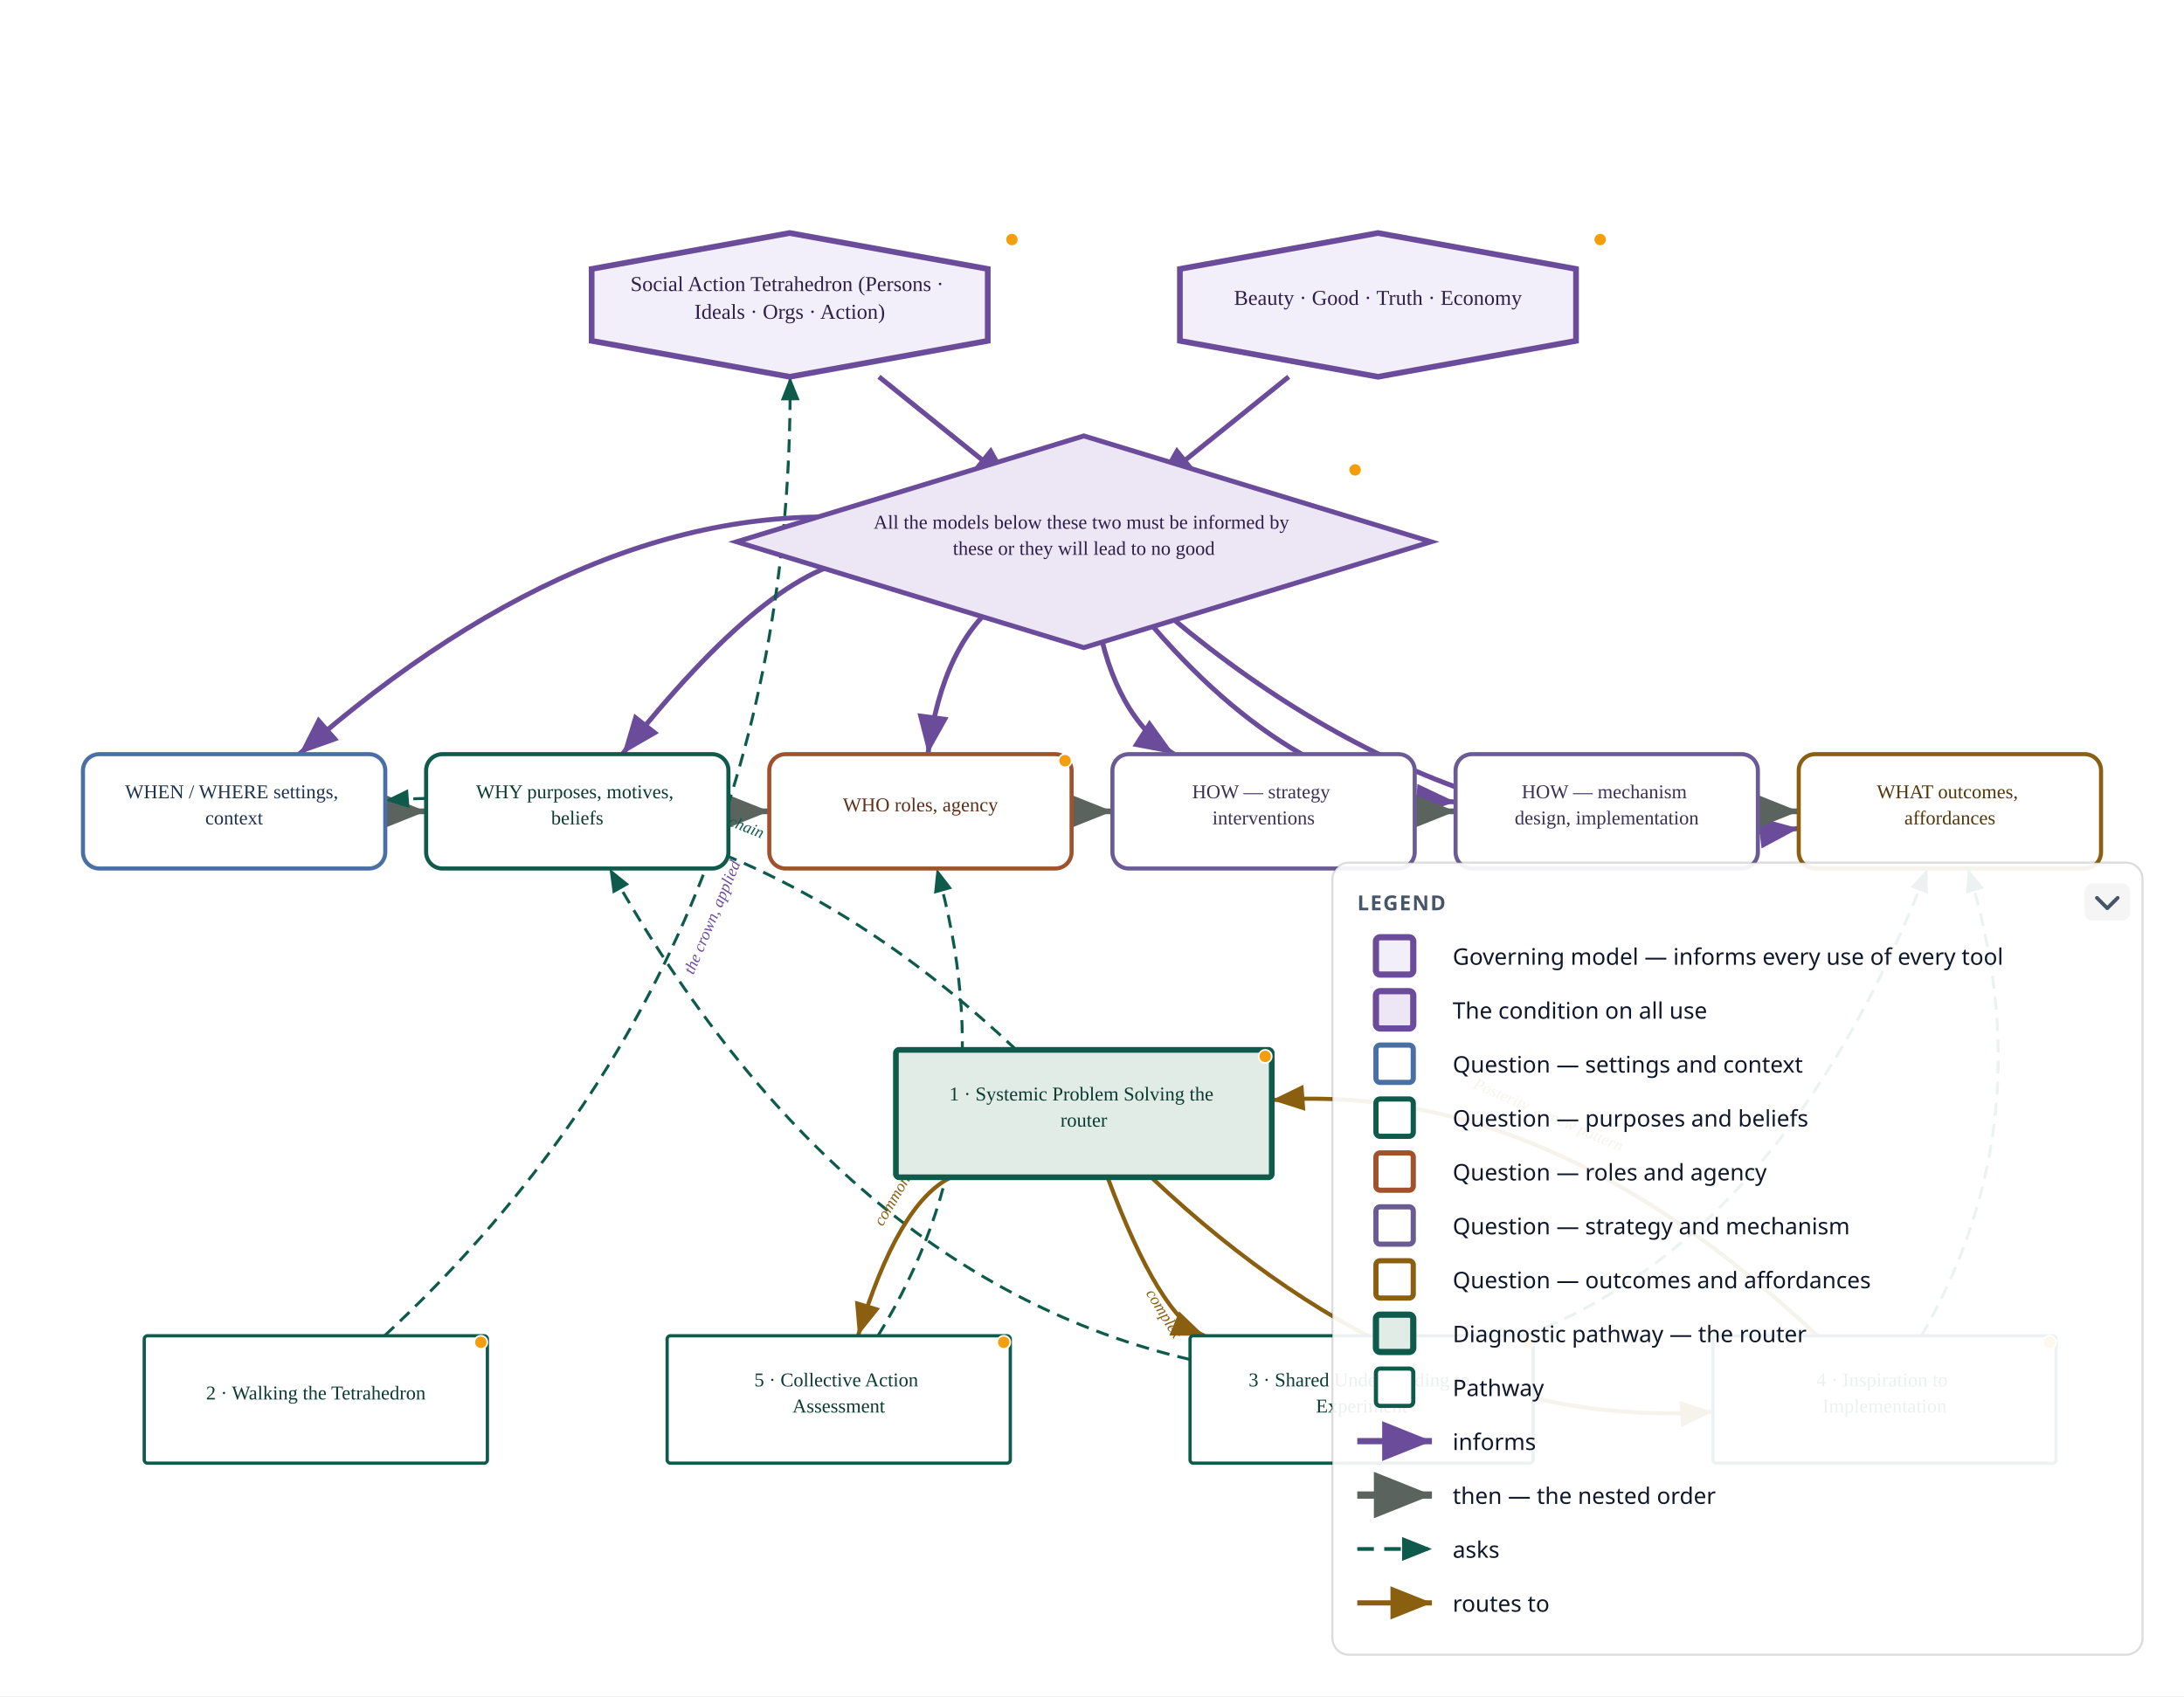
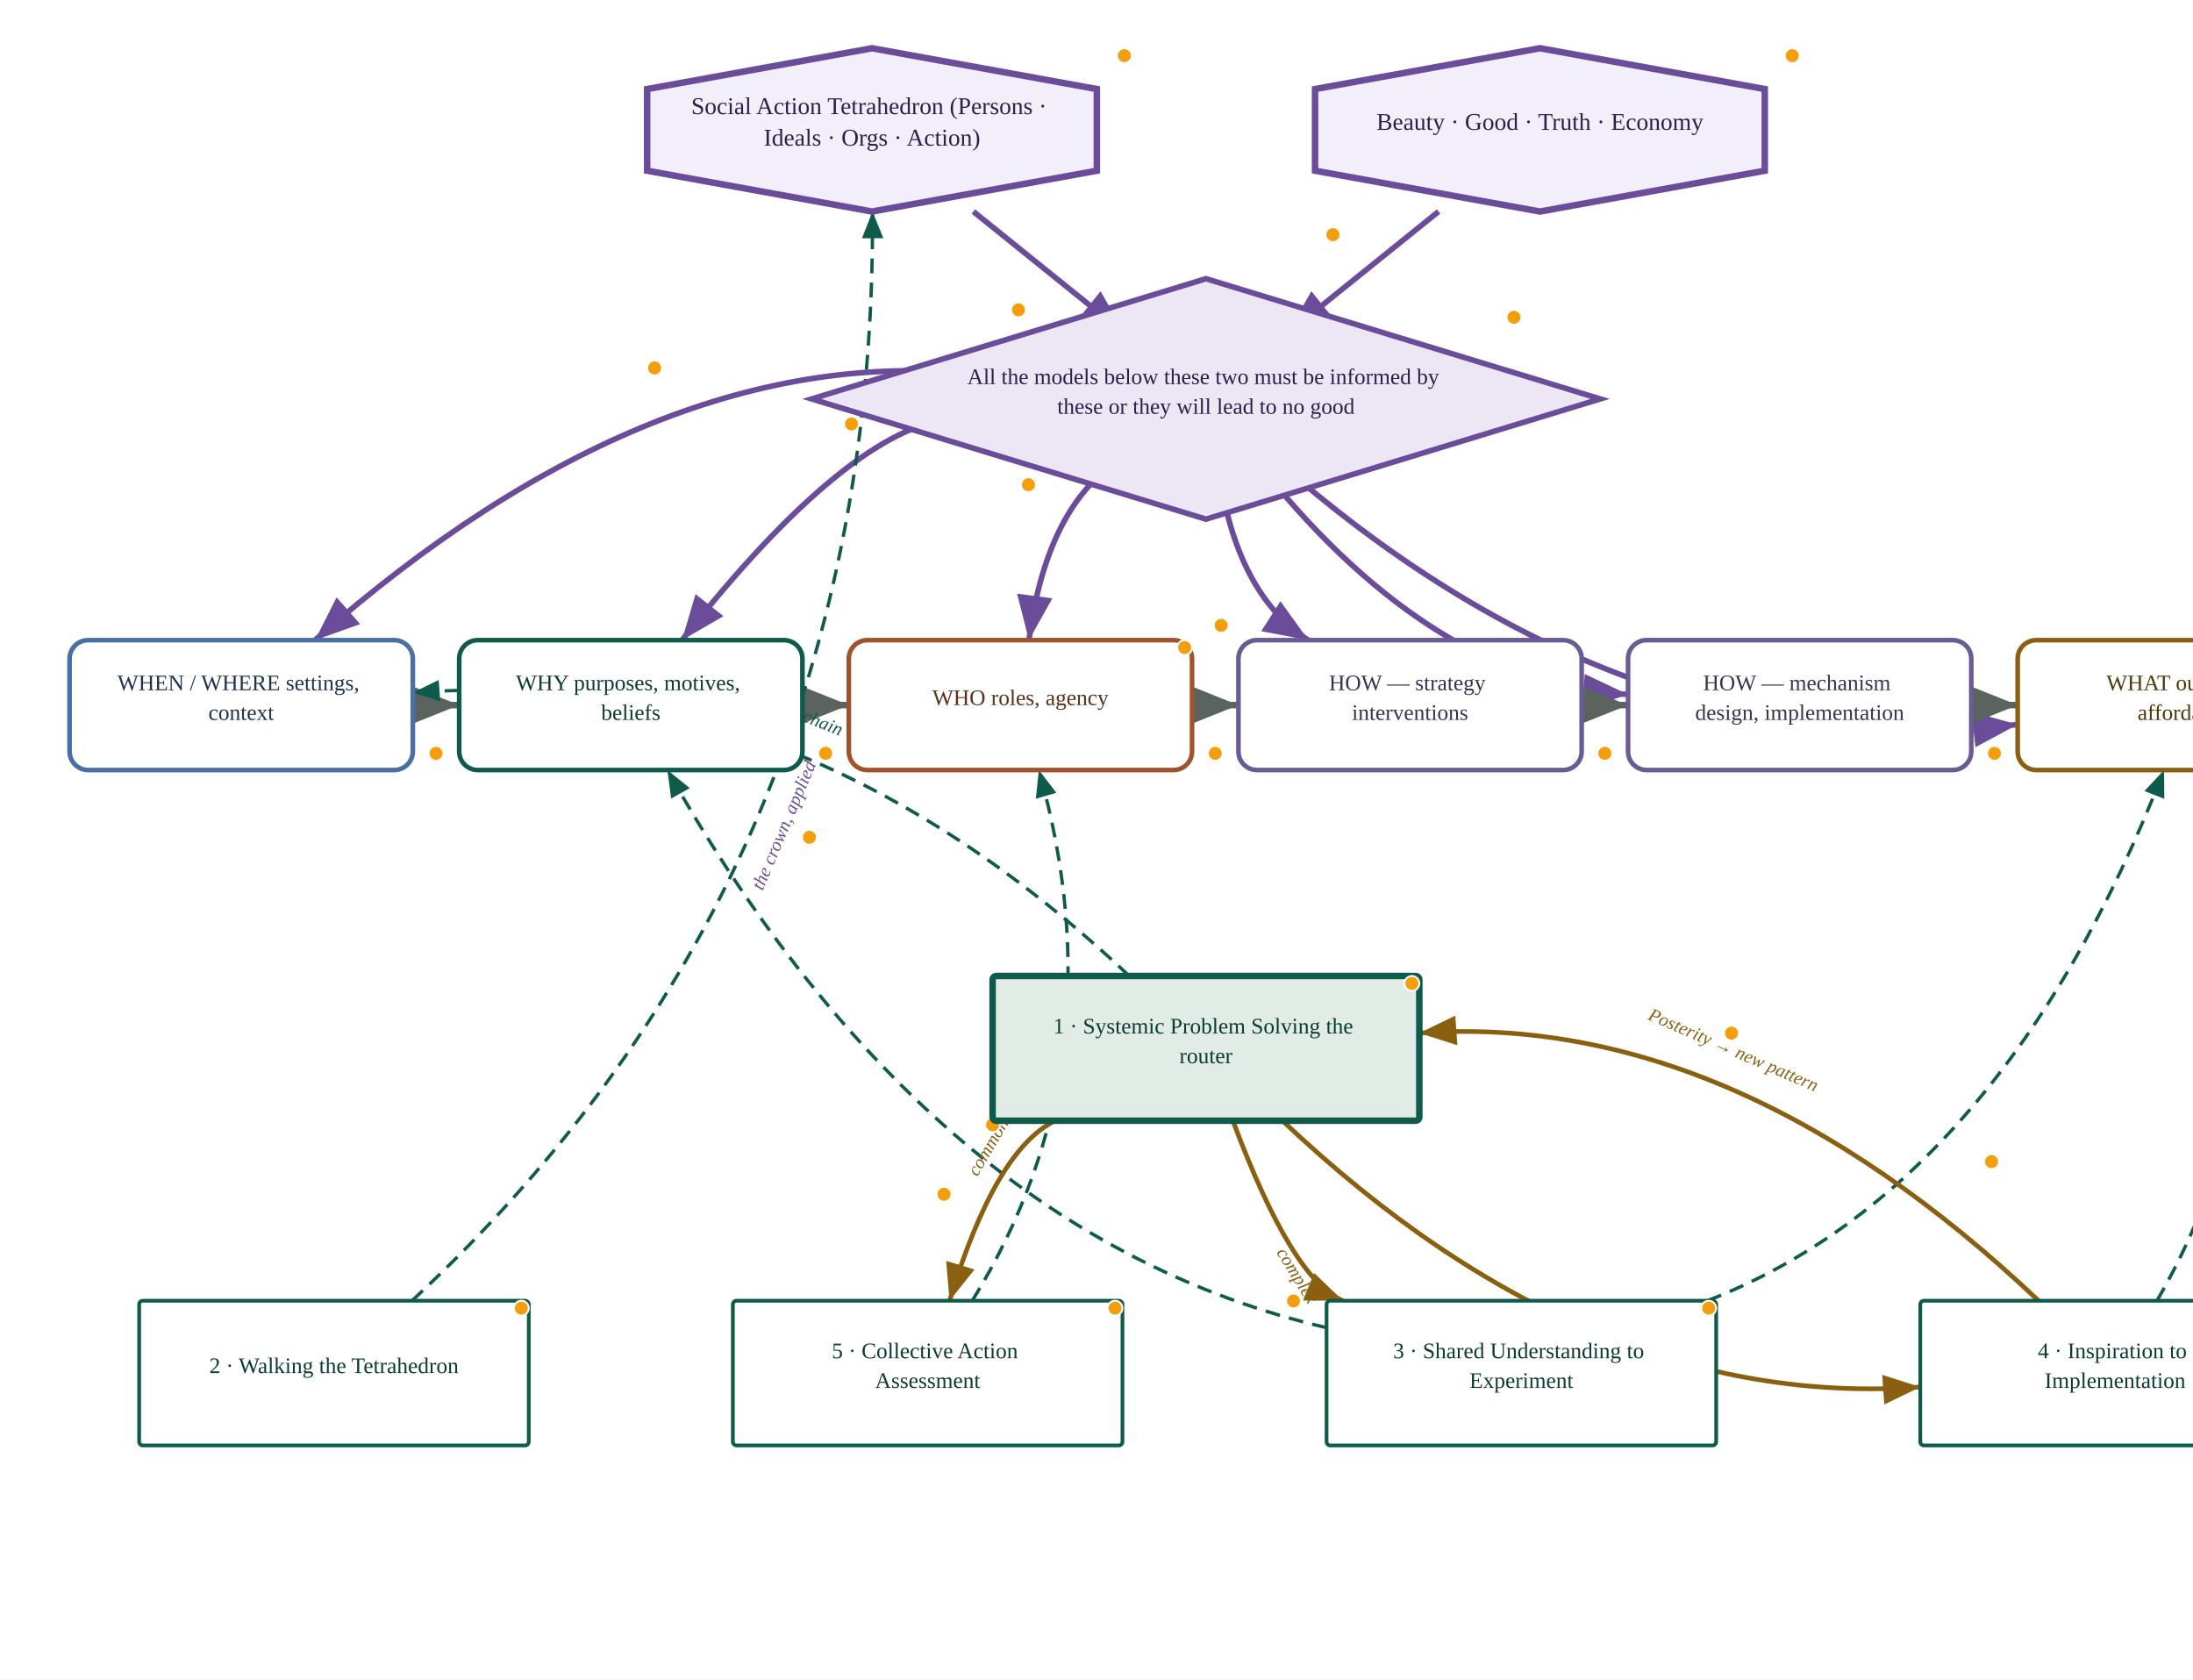
- <svg xmlns="http://www.w3.org/2000/svg" width="1053" height="818" viewBox="0 0 1053 818">
-   <rect width="1053" height="818" fill="#ffffff" />
+ <svg xmlns="http://www.w3.org/2000/svg" width="1182" height="905" viewBox="0 0 1182 905">
+   <rect width="1182" height="905" fill="#ffffff" />
  <defs id="svg-defs">
    <marker id="mk000000" viewBox="0 0 10 10" refX="10" refY="5" markerWidth="8" markerHeight="8" orient="auto">
      <path d="M0,1 L10,5 L0,9 Z" fill="#000000" />
    </marker>
    <marker id="mkc53030" viewBox="0 0 10 10" refX="10" refY="5" markerWidth="8" markerHeight="8" orient="auto">
      <path d="M0,1 L10,5 L0,9 Z" fill="#c53030" />
    </marker>
    <marker id="mkc05621" viewBox="0 0 10 10" refX="10" refY="5" markerWidth="8" markerHeight="8" orient="auto">
      <path d="M0,1 L10,5 L0,9 Z" fill="#c05621" />
    </marker>
    <marker id="mkb7791f" viewBox="0 0 10 10" refX="10" refY="5" markerWidth="8" markerHeight="8" orient="auto">
      <path d="M0,1 L10,5 L0,9 Z" fill="#b7791f" />
    </marker>
    <marker id="mk276749" viewBox="0 0 10 10" refX="10" refY="5" markerWidth="8" markerHeight="8" orient="auto">
      <path d="M0,1 L10,5 L0,9 Z" fill="#276749" />
    </marker>
    <marker id="mk2b4c7e" viewBox="0 0 10 10" refX="10" refY="5" markerWidth="8" markerHeight="8" orient="auto">
      <path d="M0,1 L10,5 L0,9 Z" fill="#2b4c7e" />
    </marker>
    <marker id="mk553c9a" viewBox="0 0 10 10" refX="10" refY="5" markerWidth="8" markerHeight="8" orient="auto">
      <path d="M0,1 L10,5 L0,9 Z" fill="#553c9a" />
    </marker>
    <marker id="mk97266d" viewBox="0 0 10 10" refX="10" refY="5" markerWidth="8" markerHeight="8" orient="auto">
      <path d="M0,1 L10,5 L0,9 Z" fill="#97266d" />
    </marker>
    <marker id="mk234e52" viewBox="0 0 10 10" refX="10" refY="5" markerWidth="8" markerHeight="8" orient="auto">
      <path d="M0,1 L10,5 L0,9 Z" fill="#234e52" />
    </marker>
    <marker id="mk1a202c" viewBox="0 0 10 10" refX="10" refY="5" markerWidth="8" markerHeight="8" orient="auto">
      <path d="M0,1 L10,5 L0,9 Z" fill="#1a202c" />
    </marker>
    <marker id="mk3b82f6" viewBox="0 0 10 10" refX="10" refY="5" markerWidth="8" markerHeight="8" orient="auto">
      <path d="M0,1 L10,5 L0,9 Z" fill="#3b82f6" />
    </marker>
    <marker id="mkf59e0b" viewBox="0 0 10 10" refX="10" refY="5" markerWidth="8" markerHeight="8" orient="auto">
      <path d="M0,1 L10,5 L0,9 Z" fill="#f59e0b" />
    </marker>
    <marker id="mk8b5cf6" viewBox="0 0 10 10" refX="10" refY="5" markerWidth="8" markerHeight="8" orient="auto">
      <path d="M0,1 L10,5 L0,9 Z" fill="#8b5cf6" />
    </marker>
    <marker id="mk7c3aed" viewBox="0 0 10 10" refX="10" refY="5" markerWidth="8" markerHeight="8" orient="auto">
      <path d="M0,1 L10,5 L0,9 Z" fill="#7c3aed" />
    </marker>
    <marker id="mk6B4C9A" viewBox="0 0 10 10" refX="10" refY="5" markerWidth="8" markerHeight="8" orient="auto">
      <path d="M0,1 L10,5 L0,9 Z" fill="#6B4C9A" />
    </marker>
    <marker id="mk5A635E" viewBox="0 0 10 10" refX="10" refY="5" markerWidth="8" markerHeight="8" orient="auto">
      <path d="M0,1 L10,5 L0,9 Z" fill="#5A635E" />
    </marker>
    <marker id="mk0E5A4B" viewBox="0 0 10 10" refX="10" refY="5" markerWidth="8" markerHeight="8" orient="auto">
      <path d="M0,1 L10,5 L0,9 Z" fill="#0E5A4B" />
    </marker>
    <marker id="mk8A5F10" viewBox="0 0 10 10" refX="10" refY="5" markerWidth="8" markerHeight="8" orient="auto">
      <path d="M0,1 L10,5 L0,9 Z" fill="#8A5F10" />
    </marker>
  </defs>
-   <g id="wardley-layer" transform="translate(10.45547,91.88866) scale(0.7878543)" />
-   <g id="lop-layer" transform="translate(10.45547,91.88866) scale(0.7878543)" />
-   <g id="lines-layer" transform="translate(10.45547,91.88866) scale(0.7878543)" />
-   <g id="edges-layer" transform="translate(10.45547,91.88866) scale(0.7878543)">
+   <g id="wardley-layer" />
+   <g id="lop-layer" />
+   <g id="lines-layer" />
+   <g id="edges-layer">
    <g id="edge-e_poia_cond" style="cursor: pointer; opacity: 1;">
      <path d="M524.621,114 L605.879,179.458" fill="none" stroke="#6B4C9A" stroke-width="3" marker-end="url(#mk6B4C9A)" pointer-events="none" />
+       <circle cx="548.939" cy="166.976" r="4" fill="#f59e0b" stroke="#fff" stroke-width="1" pointer-events="none" />
    </g>
    <g id="edge-e_bgte_cond" style="cursor: pointer; opacity: 1;">
      <path d="M775.379,114 L694.121,179.458" fill="none" stroke="#6B4C9A" stroke-width="3" marker-end="url(#mk6B4C9A)" pointer-events="none" />
+       <circle cx="718.44" cy="126.481" r="4" fill="#f59e0b" stroke="#fff" stroke-width="1" pointer-events="none" />
    </g>
    <g id="edge-e_c_when" style="cursor: grab; opacity: 1;">
      <path d="M526.928,201.75 Q353.7,183.1 169.764,345" fill="none" stroke="#6B4C9A" stroke-width="3" marker-end="url(#mk6B4C9A)" pointer-events="none" />
+       <circle cx="352.799" cy="198.29" r="4" fill="#f59e0b" stroke="#fff" stroke-width="1" pointer-events="none" />
    </g>
    <g id="edge-e_c_why" style="cursor: grab; opacity: 1;">
      <path d="M515.586,225.048 Q458.7,229.3 367.568,345" fill="none" stroke="#6B4C9A" stroke-width="3" marker-end="url(#mk6B4C9A)" pointer-events="none" />
+       <circle cx="458.95" cy="228.485" r="4" fill="#f59e0b" stroke="#fff" stroke-width="1" pointer-events="none" />
    </g>
    <g id="edge-e_c_who" style="cursor: grab; opacity: 1;">
      <path d="M601.19,249.218 Q563.7,275.5 554.589,345" fill="none" stroke="#6B4C9A" stroke-width="3" marker-end="url(#mk6B4C9A)" pointer-events="none" />
+       <circle cx="554.328" cy="261.227" r="4" fill="#f59e0b" stroke="#fff" stroke-width="1" pointer-events="none" />
    </g>
    <g id="edge-e_c_hows" style="cursor: grab; opacity: 1;">
      <path d="M658.016,260.737 Q668.7,321.7 705.189,345" fill="none" stroke="#6B4C9A" stroke-width="3" marker-end="url(#mk6B4C9A)" pointer-events="none" />
+       <circle cx="658.195" cy="337.033" r="4" fill="#f59e0b" stroke="#fff" stroke-width="1" pointer-events="none" />
    </g>
    <g id="edge-e_c_howm" style="cursor: grab; opacity: 1;">
      <path d="M681.612,254.074 Q773.7,367.9 877.5,374.298" fill="none" stroke="#6B4C9A" stroke-width="3" marker-end="url(#mk6B4C9A)" pointer-events="none" />
+       <circle cx="773.377" cy="370.866" r="4" fill="#f59e0b" stroke="#fff" stroke-width="1" pointer-events="none" />
    </g>
    <g id="edge-e_c_what" style="cursor: grab; opacity: 1;">
      <path d="M691.633,251.245 Q878.7,414.1 1087.5,390.469" fill="none" stroke="#6B4C9A" stroke-width="3" marker-end="url(#mk6B4C9A)" pointer-events="none" />
+       <circle cx="880.661" cy="397.277" r="4" fill="#f59e0b" stroke="#fff" stroke-width="1" pointer-events="none" />
    </g>
    <g id="edge-e_seq1" style="cursor: pointer; opacity: 1;">
      <path d="M222.5,380 L247.5,380" fill="none" stroke="#5A635E" stroke-width="3.5" marker-end="url(#mk5A635E)" pointer-events="none" />
+       <circle cx="235" cy="406" r="4" fill="#f59e0b" stroke="#fff" stroke-width="1" pointer-events="none" />
    </g>
    <g id="edge-e_seq2" style="cursor: pointer; opacity: 1;">
      <path d="M432.5,380 L457.5,380" fill="none" stroke="#5A635E" stroke-width="3.5" marker-end="url(#mk5A635E)" pointer-events="none" />
+       <circle cx="445" cy="406" r="4" fill="#f59e0b" stroke="#fff" stroke-width="1" pointer-events="none" />
    </g>
    <g id="edge-e_seq3" style="cursor: pointer; opacity: 1;">
      <path d="M642.5,380 L667.5,380" fill="none" stroke="#5A635E" stroke-width="3.5" marker-end="url(#mk5A635E)" pointer-events="none" />
+       <circle cx="655" cy="406" r="4" fill="#f59e0b" stroke="#fff" stroke-width="1" pointer-events="none" />
    </g>
    <g id="edge-e_seq4" style="cursor: pointer; opacity: 1;">
      <path d="M852.5,380 L877.5,380" fill="none" stroke="#5A635E" stroke-width="3.5" marker-end="url(#mk5A635E)" pointer-events="none" />
+       <circle cx="865" cy="406" r="4" fill="#f59e0b" stroke="#fff" stroke-width="1" pointer-events="none" />
    </g>
    <g id="edge-e_seq5" style="cursor: pointer; opacity: 1;">
      <path d="M1062.5,380 L1087.5,380" fill="none" stroke="#5A635E" stroke-width="3.5" marker-end="url(#mk5A635E)" pointer-events="none" />
+       <circle cx="1075" cy="406" r="4" fill="#f59e0b" stroke="#fff" stroke-width="1" pointer-events="none" />
    </g>
    <g id="edge-e_p1_q" style="cursor: grab; opacity: 1;">
      <path d="M608.663,526 Q430.7,358.1 222.5,373.263" fill="none" stroke="#0E5A4B" stroke-width="1.8" stroke-dasharray="8 5" marker-end="url(#mk0E5A4B)" pointer-events="none" />
      <text text-anchor="middle" pointer-events="none" transform="rotate(21.6,426.1,386.1)">
        <tspan x="426.074" y="386.106" font-size="10" font-style="italic" fill="#0E5A4B">runs the chain</tspan>
      </text>
+       <circle cx="428.03" cy="374.267" r="4" fill="#f59e0b" stroke="#fff" stroke-width="1" pointer-events="none" />
    </g>
    <g id="edge-e_p2_crown" style="cursor: grab; opacity: 1;">
      <path d="M222.049,701 Q472.4,468.8 470.265,114" fill="none" stroke="#0E5A4B" stroke-width="1.8" stroke-dasharray="8 5" marker-end="url(#mk0E5A4B)" pointer-events="none" />
      <text text-anchor="middle" pointer-events="none" transform="rotate(-67.1,425.5,446.0)">
        <tspan x="425.47" y="446.012" font-size="10" font-style="italic" fill="#6B4C9A">the crown, applied</tspan>
      </text>
+       <circle cx="436.265" cy="451.254" r="4" fill="#f59e0b" stroke="#fff" stroke-width="1" pointer-events="none" />
    </g>
    <g id="edge-e_p5_who" style="cursor: grab; opacity: 1;">
      <path d="M524.046,701 Q604.2,571 559.932,415" fill="none" stroke="#0E5A4B" stroke-width="1.8" stroke-dasharray="8 5" marker-end="url(#mk0E5A4B)" pointer-events="none" />
+       <circle cx="602.46" cy="570.636" r="4" fill="#f59e0b" stroke="#fff" stroke-width="1" pointer-events="none" />
    </g>
    <g id="edge-e_p3_why" style="cursor: grab; opacity: 1;">
      <path d="M715,715.526 Q500.8,665.6 359.706,415" fill="none" stroke="#0E5A4B" stroke-width="1.8" stroke-dasharray="8 5" marker-end="url(#mk0E5A4B)" pointer-events="none" />
+       <circle cx="508.808" cy="643.619" r="4" fill="#f59e0b" stroke="#fff" stroke-width="1" pointer-events="none" />
    </g>
    <g id="edge-e_p3_what" style="cursor: grab; opacity: 1;">
      <path d="M920.286,701 Q1079.2,639.2 1166.389,415" fill="none" stroke="#0E5A4B" stroke-width="1.8" stroke-dasharray="8 5" marker-end="url(#mk0E5A4B)" pointer-events="none" />
+       <circle cx="1073.389" cy="626.043" r="4" fill="#f59e0b" stroke="#fff" stroke-width="1" pointer-events="none" />
    </g>
    <g id="edge-e_p4_what" style="cursor: grab; opacity: 1;">
      <path d="M1162.598,701 Q1239.2,568.8 1190.975,415" fill="none" stroke="#0E5A4B" stroke-width="1.8" stroke-dasharray="8 5" marker-end="url(#mk0E5A4B)" pointer-events="none" />
+       <circle cx="1237.554" cy="568.515" r="4" fill="#f59e0b" stroke="#fff" stroke-width="1" pointer-events="none" />
    </g>
    <g id="edge-e_r1" style="cursor: grab; opacity: 1;">
      <path d="M568.78,604 Q536.5,619.5 511.813,701" fill="none" stroke="#8A5F10" stroke-width="2.5" marker-end="url(#mk8A5F10)" pointer-events="none" />
      <text text-anchor="middle" pointer-events="none" transform="rotate(-59.6,536.3,618.1)">
        <tspan x="536.341" y="618.118" font-size="10" font-style="italic" fill="#8A5F10">commons</tspan>
      </text>
+       <circle cx="534.969" cy="606.197" r="4" fill="#f59e0b" stroke="#fff" stroke-width="1" pointer-events="none" />
    </g>
    <g id="edge-e_r2" style="cursor: grab; opacity: 1;">
      <path d="M664.52,604 Q696.5,689.9 723.862,701" fill="none" stroke="#8A5F10" stroke-width="2.5" marker-end="url(#mk8A5F10)" pointer-events="none" />
      <text text-anchor="middle" pointer-events="none" transform="rotate(58.5,696.5,689.2)">
        <tspan x="696.455" y="689.166" font-size="10" font-style="italic" fill="#8A5F10">complex</tspan>
      </text>
+       <circle cx="697.194" cy="701.143" r="4" fill="#f59e0b" stroke="#fff" stroke-width="1" pointer-events="none" />
    </g>
    <g id="edge-e_r3" style="cursor: grab; opacity: 1;">
      <path d="M691.237,604 Q856.5,760.3 1035,747.519" fill="none" stroke="#8A5F10" stroke-width="2.5" marker-end="url(#mk8A5F10)" pointer-events="none" />
      <text text-anchor="middle" pointer-events="none" transform="rotate(22.7,858.4,736.0)">
        <tspan x="858.404" y="735.975" font-size="10" font-style="italic" fill="#8A5F10">complicated</tspan>
      </text>
+       <circle cx="857.468" cy="747.938" r="4" fill="#f59e0b" stroke="#fff" stroke-width="1" pointer-events="none" />
    </g>
    <g id="edge-e_p4_loop" style="cursor: grab; opacity: 1;">
      <path d="M1098.763,701 Q933.5,544.7 765,556.765" fill="none" stroke="#8A5F10" stroke-width="2.5" marker-end="url(#mk8A5F10)" pointer-events="none" />
      <text text-anchor="middle" pointer-events="none" transform="rotate(23.4,933.0,568.8)">
        <tspan x="933.037" y="568.795" font-size="10" font-style="italic" fill="#8A5F10">Posterity → new pattern</tspan>
      </text>
+       <circle cx="933.267" cy="556.797" r="4" fill="#f59e0b" stroke="#fff" stroke-width="1" pointer-events="none" />
    </g>
  </g>
-   <g id="nodes-layer" transform="translate(10.45547,91.88866) scale(0.7878543)">
+   <g id="nodes-layer">
    <g id="node-poia" transform="translate(470,70)" style="cursor: move; opacity: 1;">
      <polygon points="121.2,22.0 0.0,44.0 -121.2,22.0 -121.2,-22.0 -0.0,-44.0 121.2,-22.0" fill="#F3EFFA" stroke="#6B4C9A" stroke-width="3.5" />
      <text text-anchor="middle" font-size="13" font-weight="500" fill="#2E1F4A" pointer-events="none">
        <tspan x="0" y="-8.5">Social Action Tetrahedron (Persons ·</tspan>
        <tspan x="0" dy="17">Ideals · Orgs · Action)</tspan>
      </text>
      <circle cx="136" cy="-40" r="4" fill="#f59e0b" stroke="#fff" stroke-width="1" pointer-events="none" />
    </g>
    <g id="node-bgte" transform="translate(830,70)" style="cursor: move; opacity: 1;">
      <polygon points="121.2,22.0 0.0,44.0 -121.2,22.0 -121.2,-22.0 -0.0,-44.0 121.2,-22.0" fill="#F3EFFA" stroke="#6B4C9A" stroke-width="3.5" />
      <text text-anchor="middle" font-size="13" font-weight="500" fill="#2E1F4A" pointer-events="none">
        <tspan x="0" y="0.0">Beauty · Good · Truth · Economy</tspan>
      </text>
      <circle cx="136" cy="-40" r="4" fill="#f59e0b" stroke="#fff" stroke-width="1" pointer-events="none" />
    </g>
    <g id="node-cond" transform="translate(650,215)" style="cursor: move; opacity: 1;">
      <polygon points="0,-64.8 212.5,0 0,64.8 -212.5,0" fill="#EDE7F5" stroke="#6B4C9A" stroke-width="3" />
      <text text-anchor="middle" font-size="12" font-weight="500" fill="#2E1F4A" pointer-events="none">
        <tspan x="0" y="-8.0">All the models below these two must be informed by</tspan>
        <tspan x="0" dy="16">these or they will lead to no good</tspan>
      </text>
      <circle cx="166" cy="-44" r="4" fill="#f59e0b" stroke="#fff" stroke-width="1" pointer-events="none" />
    </g>
    <g id="node-q_when" transform="translate(130,380)" style="cursor: move; opacity: 1;">
      <rect x="-92.5" y="-35" width="185" height="70" rx="10" fill="#ffffff" stroke="#4A6FA5" stroke-width="2.5" />
      <text text-anchor="middle" font-size="12" font-weight="500" fill="#1F3350" pointer-events="none">
        <tspan x="0" y="-8.0">WHEN / WHERE settings,</tspan>
        <tspan x="0" dy="16">context</tspan>
      </text>
    </g>
    <g id="node-q_why" transform="translate(340,380)" style="cursor: move; opacity: 1;">
      <rect x="-92.5" y="-35" width="185" height="70" rx="10" fill="#ffffff" stroke="#0E5A4B" stroke-width="2.5" />
      <text text-anchor="middle" font-size="12" font-weight="500" fill="#0B3B31" pointer-events="none">
        <tspan x="0" y="-8.0">WHY purposes, motives,</tspan>
        <tspan x="0" dy="16">beliefs</tspan>
      </text>
    </g>
    <g id="node-q_who" transform="translate(550,380)" style="cursor: move; opacity: 1;">
      <rect x="-92.5" y="-35" width="185" height="70" rx="10" fill="#ffffff" stroke="#A0522D" stroke-width="2.5" />
      <text text-anchor="middle" font-size="12" font-weight="500" fill="#5E2F19" pointer-events="none">
        <tspan x="0" y="0.0">WHO roles, agency</tspan>
      </text>
      <circle cx="88.5" cy="-31" r="4" fill="#f59e0b" stroke="#fff" stroke-width="1" pointer-events="none" />
    </g>
    <g id="node-q_how_s" transform="translate(760,380)" style="cursor: move; opacity: 1;">
      <rect x="-92.5" y="-35" width="185" height="70" rx="10" fill="#ffffff" stroke="#6B5B95" stroke-width="2.5" />
      <text text-anchor="middle" font-size="12" font-weight="500" fill="#3B3155" pointer-events="none">
        <tspan x="0" y="-8.0">HOW — strategy</tspan>
        <tspan x="0" dy="16">interventions</tspan>
      </text>
    </g>
    <g id="node-q_how_m" transform="translate(970,380)" style="cursor: move; opacity: 1;">
      <rect x="-92.5" y="-35" width="185" height="70" rx="10" fill="#ffffff" stroke="#6B5B95" stroke-width="2.5" />
      <text text-anchor="middle" font-size="12" font-weight="500" fill="#3B3155" pointer-events="none">
        <tspan x="0" y="-8.0">HOW — mechanism</tspan>
        <tspan x="0" dy="16">design, implementation</tspan>
      </text>
    </g>
    <g id="node-q_what" transform="translate(1180,380)" style="cursor: move; opacity: 1;">
      <rect x="-92.5" y="-35" width="185" height="70" rx="10" fill="#ffffff" stroke="#8A5F10" stroke-width="2.5" />
      <text text-anchor="middle" font-size="12" font-weight="500" fill="#513809" pointer-events="none">
        <tspan x="0" y="-8.0">WHAT outcomes,</tspan>
        <tspan x="0" dy="16">affordances</tspan>
      </text>
    </g>
    <g id="node-p1" transform="translate(650,565)" style="cursor: move; opacity: 1;">
      <rect x="-115" y="-39" width="230" height="78" rx="2" fill="#E2ECE7" stroke="#0E5A4B" stroke-width="3.5" />
      <text text-anchor="middle" font-size="12" font-weight="500" fill="#0B3B31" pointer-events="none">
        <tspan x="0" y="-8.0">1 · Systemic Problem Solving the</tspan>
        <tspan x="0" dy="16">router</tspan>
      </text>
      <circle cx="111" cy="-35" r="4" fill="#f59e0b" stroke="#fff" stroke-width="1" pointer-events="none" />
    </g>
    <g id="node-p2" transform="translate(180,740)" style="cursor: move; opacity: 1;">
      <rect x="-105" y="-39" width="210" height="78" rx="2" fill="#ffffff" stroke="#0E5A4B" stroke-width="2" />
      <text text-anchor="middle" font-size="12" font-weight="500" fill="#0B3B31" pointer-events="none">
        <tspan x="0" y="0.0">2 · Walking the Tetrahedron</tspan>
      </text>
      <circle cx="101" cy="-35" r="4" fill="#f59e0b" stroke="#fff" stroke-width="1" pointer-events="none" />
    </g>
    <g id="node-p5" transform="translate(500,740)" style="cursor: move; opacity: 1;">
      <rect x="-105" y="-39" width="210" height="78" rx="2" fill="#ffffff" stroke="#0E5A4B" stroke-width="2" />
      <text text-anchor="middle" font-size="12" font-weight="500" fill="#0B3B31" pointer-events="none">
        <tspan x="0" y="-8.0">5 · Collective Action</tspan>
        <tspan x="0" dy="16">Assessment</tspan>
      </text>
      <circle cx="101" cy="-35" r="4" fill="#f59e0b" stroke="#fff" stroke-width="1" pointer-events="none" />
    </g>
    <g id="node-p3" transform="translate(820,740)" style="cursor: move; opacity: 1;">
      <rect x="-105" y="-39" width="210" height="78" rx="2" fill="#ffffff" stroke="#0E5A4B" stroke-width="2" />
      <text text-anchor="middle" font-size="12" font-weight="500" fill="#0B3B31" pointer-events="none">
        <tspan x="0" y="-8.0">3 · Shared Understanding to</tspan>
        <tspan x="0" dy="16">Experiment</tspan>
      </text>
      <circle cx="101" cy="-35" r="4" fill="#f59e0b" stroke="#fff" stroke-width="1" pointer-events="none" />
    </g>
    <g id="node-p4" transform="translate(1140,740)" style="cursor: move; opacity: 1;">
      <rect x="-105" y="-39" width="210" height="78" rx="2" fill="#ffffff" stroke="#0E5A4B" stroke-width="2" />
      <text text-anchor="middle" font-size="12" font-weight="500" fill="#0B3B31" pointer-events="none">
        <tspan x="0" y="-8.0">4 · Inspiration to</tspan>
        <tspan x="0" dy="16">Implementation</tspan>
      </text>
      <circle cx="101" cy="-35" r="4" fill="#f59e0b" stroke="#fff" stroke-width="1" pointer-events="none" />
    </g>
  </g>
-   <g id="triples-layer" transform="translate(10.45547,91.88866) scale(0.7878543)" />
+   <g id="triples-layer" />
  <g id="drag-layer" />
  <g id="eip-statement-layer" />
-   <g id="legend-layer">
-     <g transform="translate(642.4,416.0)">
-       <rect x="0" y="0" width="390.6" height="382.0" rx="8" fill="rgba(255,255,255,0.92)" stroke="rgba(0,0,0,0.14)" stroke-width="1" />
-       <text x="12" y="23" font-family="system-ui,sans-serif" font-size="10" font-weight="700" letter-spacing="0.06em" fill="#475569">LEGEND</text>
-       <g id="legend-toggle" style="cursor:pointer">
-         <rect x="362.62" y="10" width="22" height="18" rx="4" fill="rgba(0,0,0,0.04)" />
-         <path d="M368.62,17 L373.62,22 L378.62,17" fill="none" stroke="#475569" stroke-width="1.8" stroke-linecap="round" stroke-linejoin="round" />
-       </g>
-       <g transform="translate(12,0)">
-         <rect x="9" y="36" width="18" height="18" rx="2" fill="#F3EFFA" stroke="#6B4C9A" stroke-width="3" />
-       </g>
-       <text x="58" y="45" font-family="system-ui,sans-serif" font-size="11" fill="#0f172a" dominant-baseline="central">Governing model — informs every use of every tool</text>
-       <g transform="translate(12,0)">
-         <rect x="9" y="62" width="18" height="18" rx="2" fill="#EDE7F5" stroke="#6B4C9A" stroke-width="3" />
-       </g>
-       <text x="58" y="71" font-family="system-ui,sans-serif" font-size="11" fill="#0f172a" dominant-baseline="central">The condition on all use</text>
-       <g transform="translate(12,0)">
-         <rect x="9" y="88" width="18" height="18" rx="2" fill="#ffffff" stroke="#4A6FA5" stroke-width="2.5" />
-       </g>
-       <text x="58" y="97" font-family="system-ui,sans-serif" font-size="11" fill="#0f172a" dominant-baseline="central">Question — settings and context</text>
-       <g transform="translate(12,0)">
-         <rect x="9" y="114" width="18" height="18" rx="2" fill="#ffffff" stroke="#0E5A4B" stroke-width="2.5" />
-       </g>
-       <text x="58" y="123" font-family="system-ui,sans-serif" font-size="11" fill="#0f172a" dominant-baseline="central">Question — purposes and beliefs</text>
-       <g transform="translate(12,0)">
-         <rect x="9" y="140" width="18" height="18" rx="2" fill="#ffffff" stroke="#A0522D" stroke-width="2.5" />
-       </g>
-       <text x="58" y="149" font-family="system-ui,sans-serif" font-size="11" fill="#0f172a" dominant-baseline="central">Question — roles and agency</text>
-       <g transform="translate(12,0)">
-         <rect x="9" y="166" width="18" height="18" rx="2" fill="#ffffff" stroke="#6B5B95" stroke-width="2.5" />
-       </g>
-       <text x="58" y="175" font-family="system-ui,sans-serif" font-size="11" fill="#0f172a" dominant-baseline="central">Question — strategy and mechanism</text>
-       <g transform="translate(12,0)">
-         <rect x="9" y="192" width="18" height="18" rx="2" fill="#ffffff" stroke="#8A5F10" stroke-width="2.5" />
-       </g>
-       <text x="58" y="201" font-family="system-ui,sans-serif" font-size="11" fill="#0f172a" dominant-baseline="central">Question — outcomes and affordances</text>
-       <g transform="translate(12,0)">
-         <rect x="9" y="218" width="18" height="18" rx="2" fill="#E2ECE7" stroke="#0E5A4B" stroke-width="3" />
-       </g>
-       <text x="58" y="227" font-family="system-ui,sans-serif" font-size="11" fill="#0f172a" dominant-baseline="central">Diagnostic pathway — the router</text>
-       <g transform="translate(12,0)">
-         <rect x="9" y="244" width="18" height="18" rx="2" fill="#ffffff" stroke="#0E5A4B" stroke-width="2" />
-       </g>
-       <text x="58" y="253" font-family="system-ui,sans-serif" font-size="11" fill="#0f172a" dominant-baseline="central">Pathway</text>
-       <g transform="translate(12,0)">
-         <line x1="0" y1="279" x2="36" y2="279" stroke="#6B4C9A" stroke-width="3" marker-end="url(#mk6B4C9A)" />
-       </g>
-       <text x="58" y="279" font-family="system-ui,sans-serif" font-size="11" fill="#0f172a" dominant-baseline="central">informs</text>
-       <g transform="translate(12,0)">
-         <line x1="0" y1="305" x2="36" y2="305" stroke="#5A635E" stroke-width="3.5" marker-end="url(#mk5A635E)" />
-       </g>
-       <text x="58" y="305" font-family="system-ui,sans-serif" font-size="11" fill="#0f172a" dominant-baseline="central">then — the nested order</text>
-       <g transform="translate(12,0)">
-         <line x1="0" y1="331" x2="36" y2="331" stroke="#0E5A4B" stroke-width="1.8" stroke-dasharray="8 5" marker-end="url(#mk0E5A4B)" />
-       </g>
-       <text x="58" y="331" font-family="system-ui,sans-serif" font-size="11" fill="#0f172a" dominant-baseline="central">asks</text>
-       <g transform="translate(12,0)">
-         <line x1="0" y1="357" x2="36" y2="357" stroke="#8A5F10" stroke-width="2.5" marker-end="url(#mk8A5F10)" />
-       </g>
-       <text x="58" y="357" font-family="system-ui,sans-serif" font-size="11" fill="#0f172a" dominant-baseline="central">routes to</text>
-     </g>
-   </g>
  <g id="opm-symbols-chart" />
</svg>
